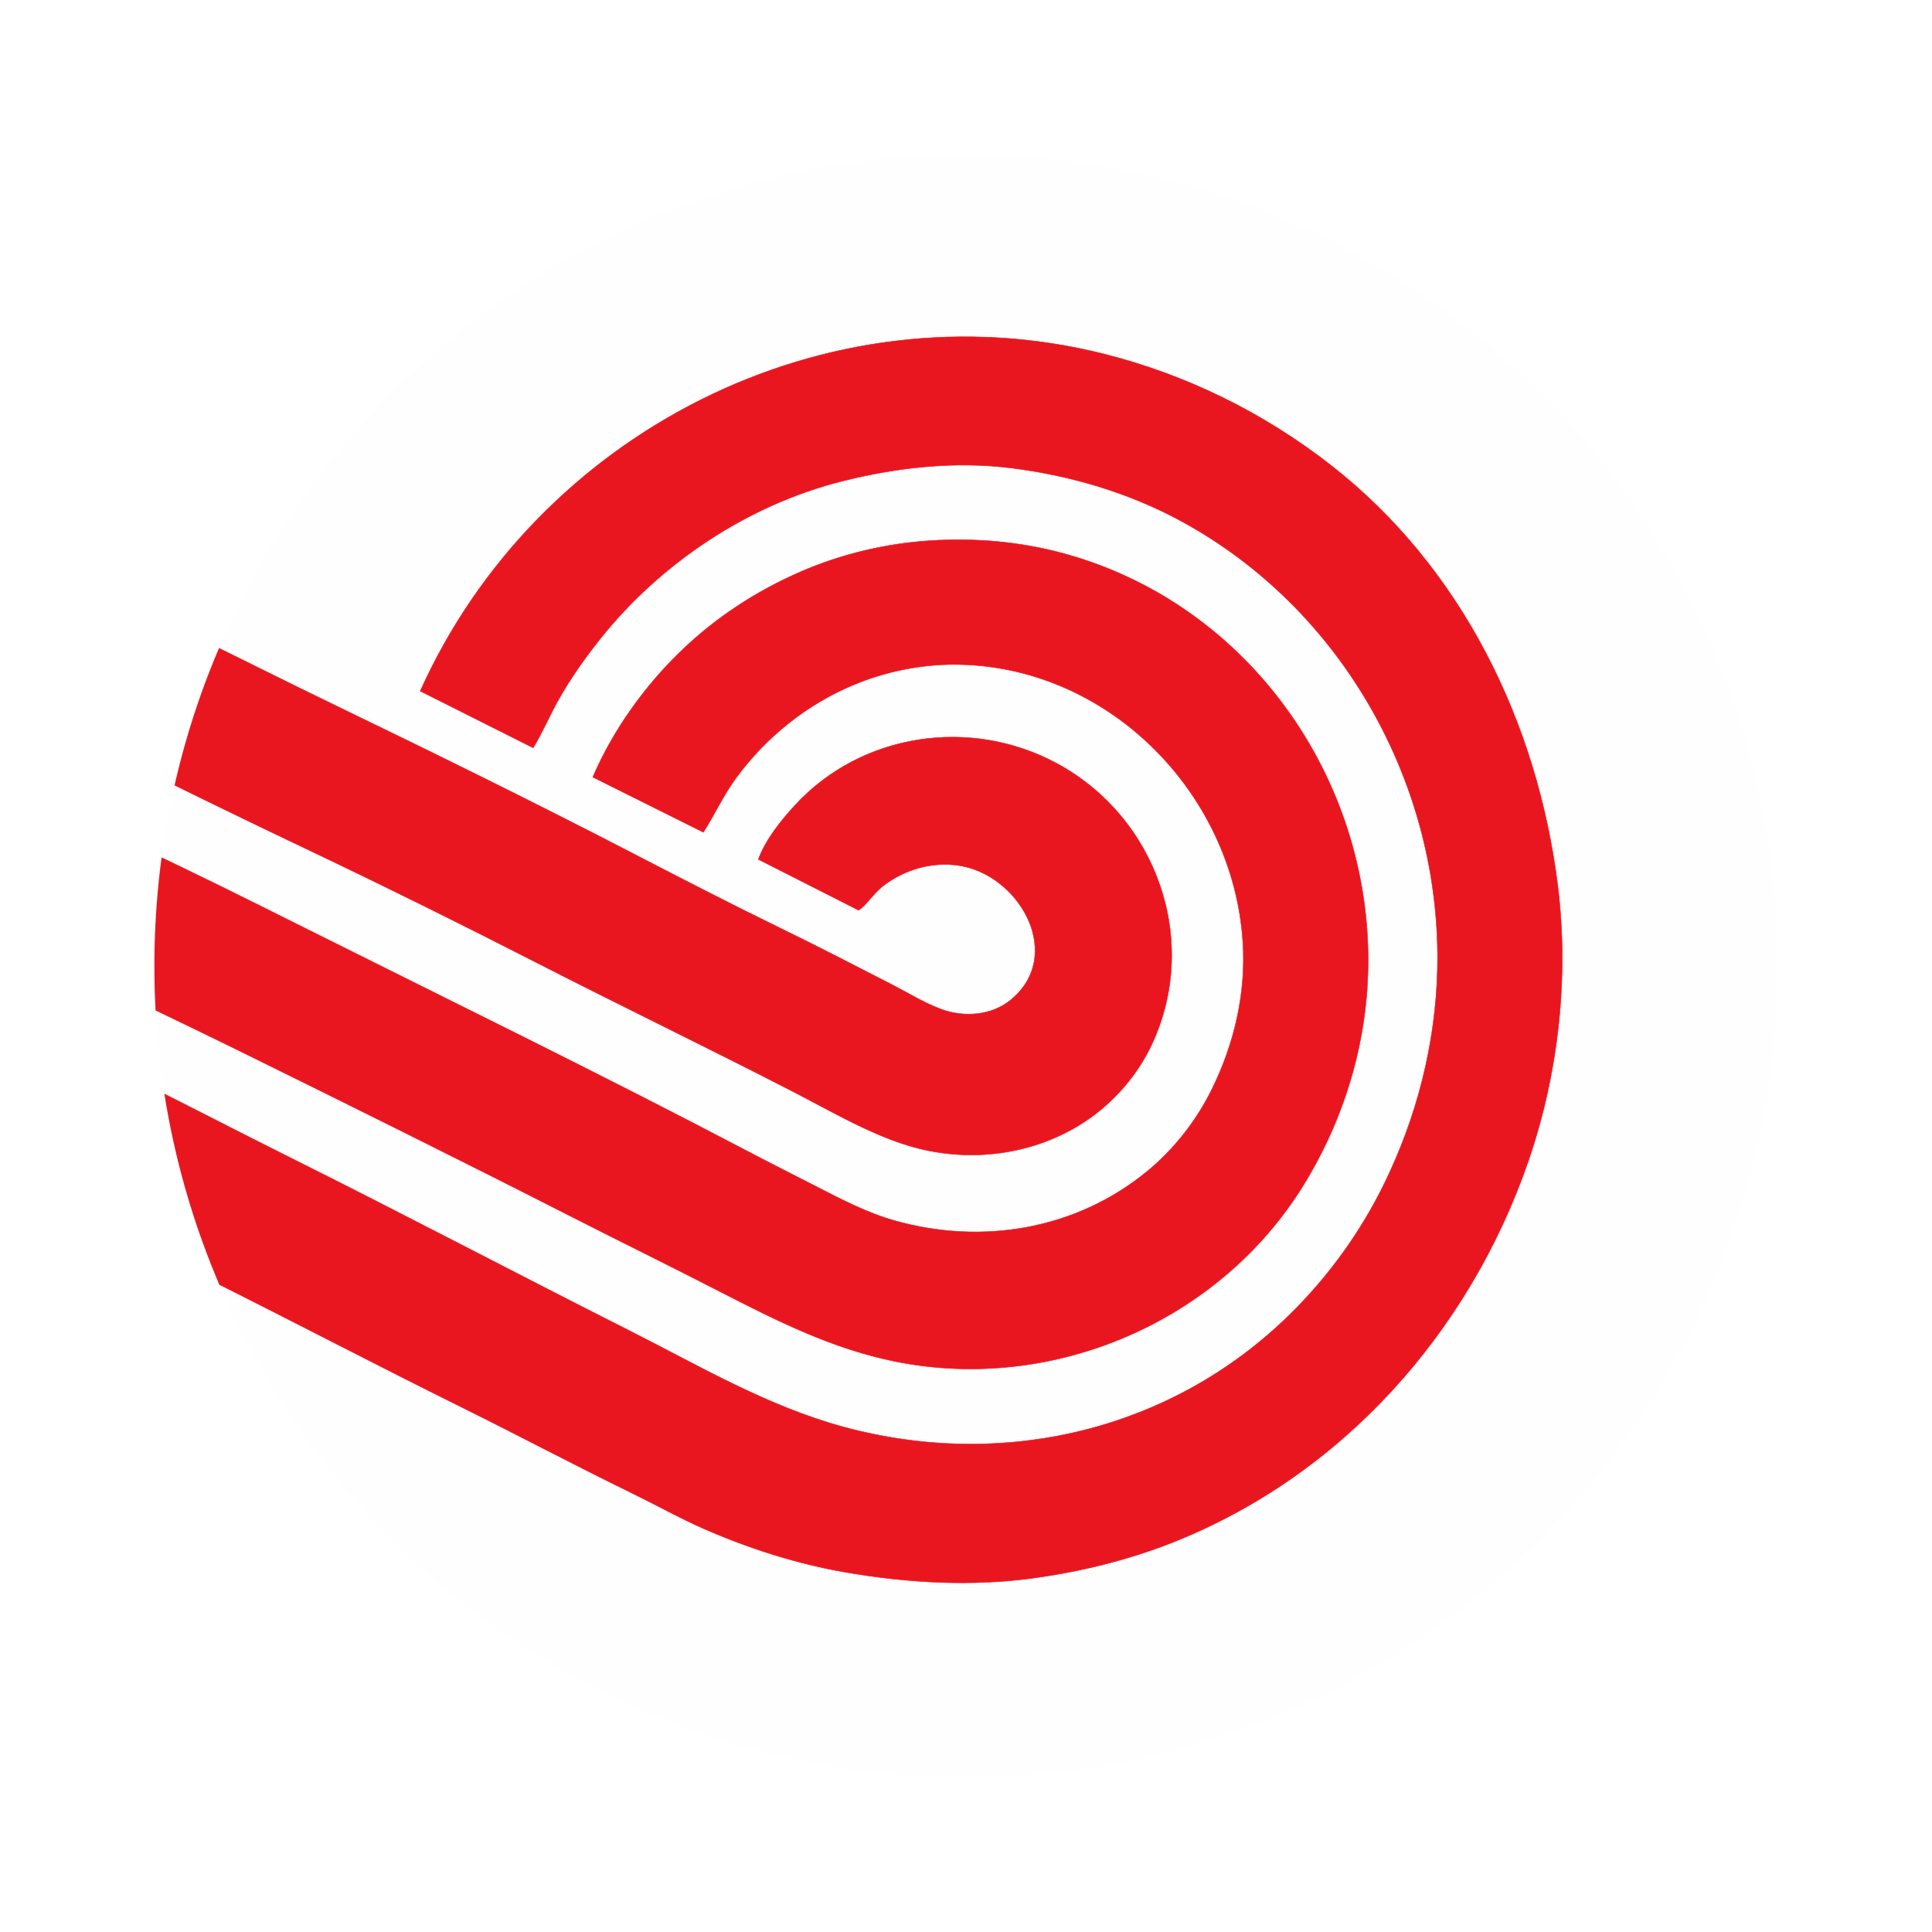
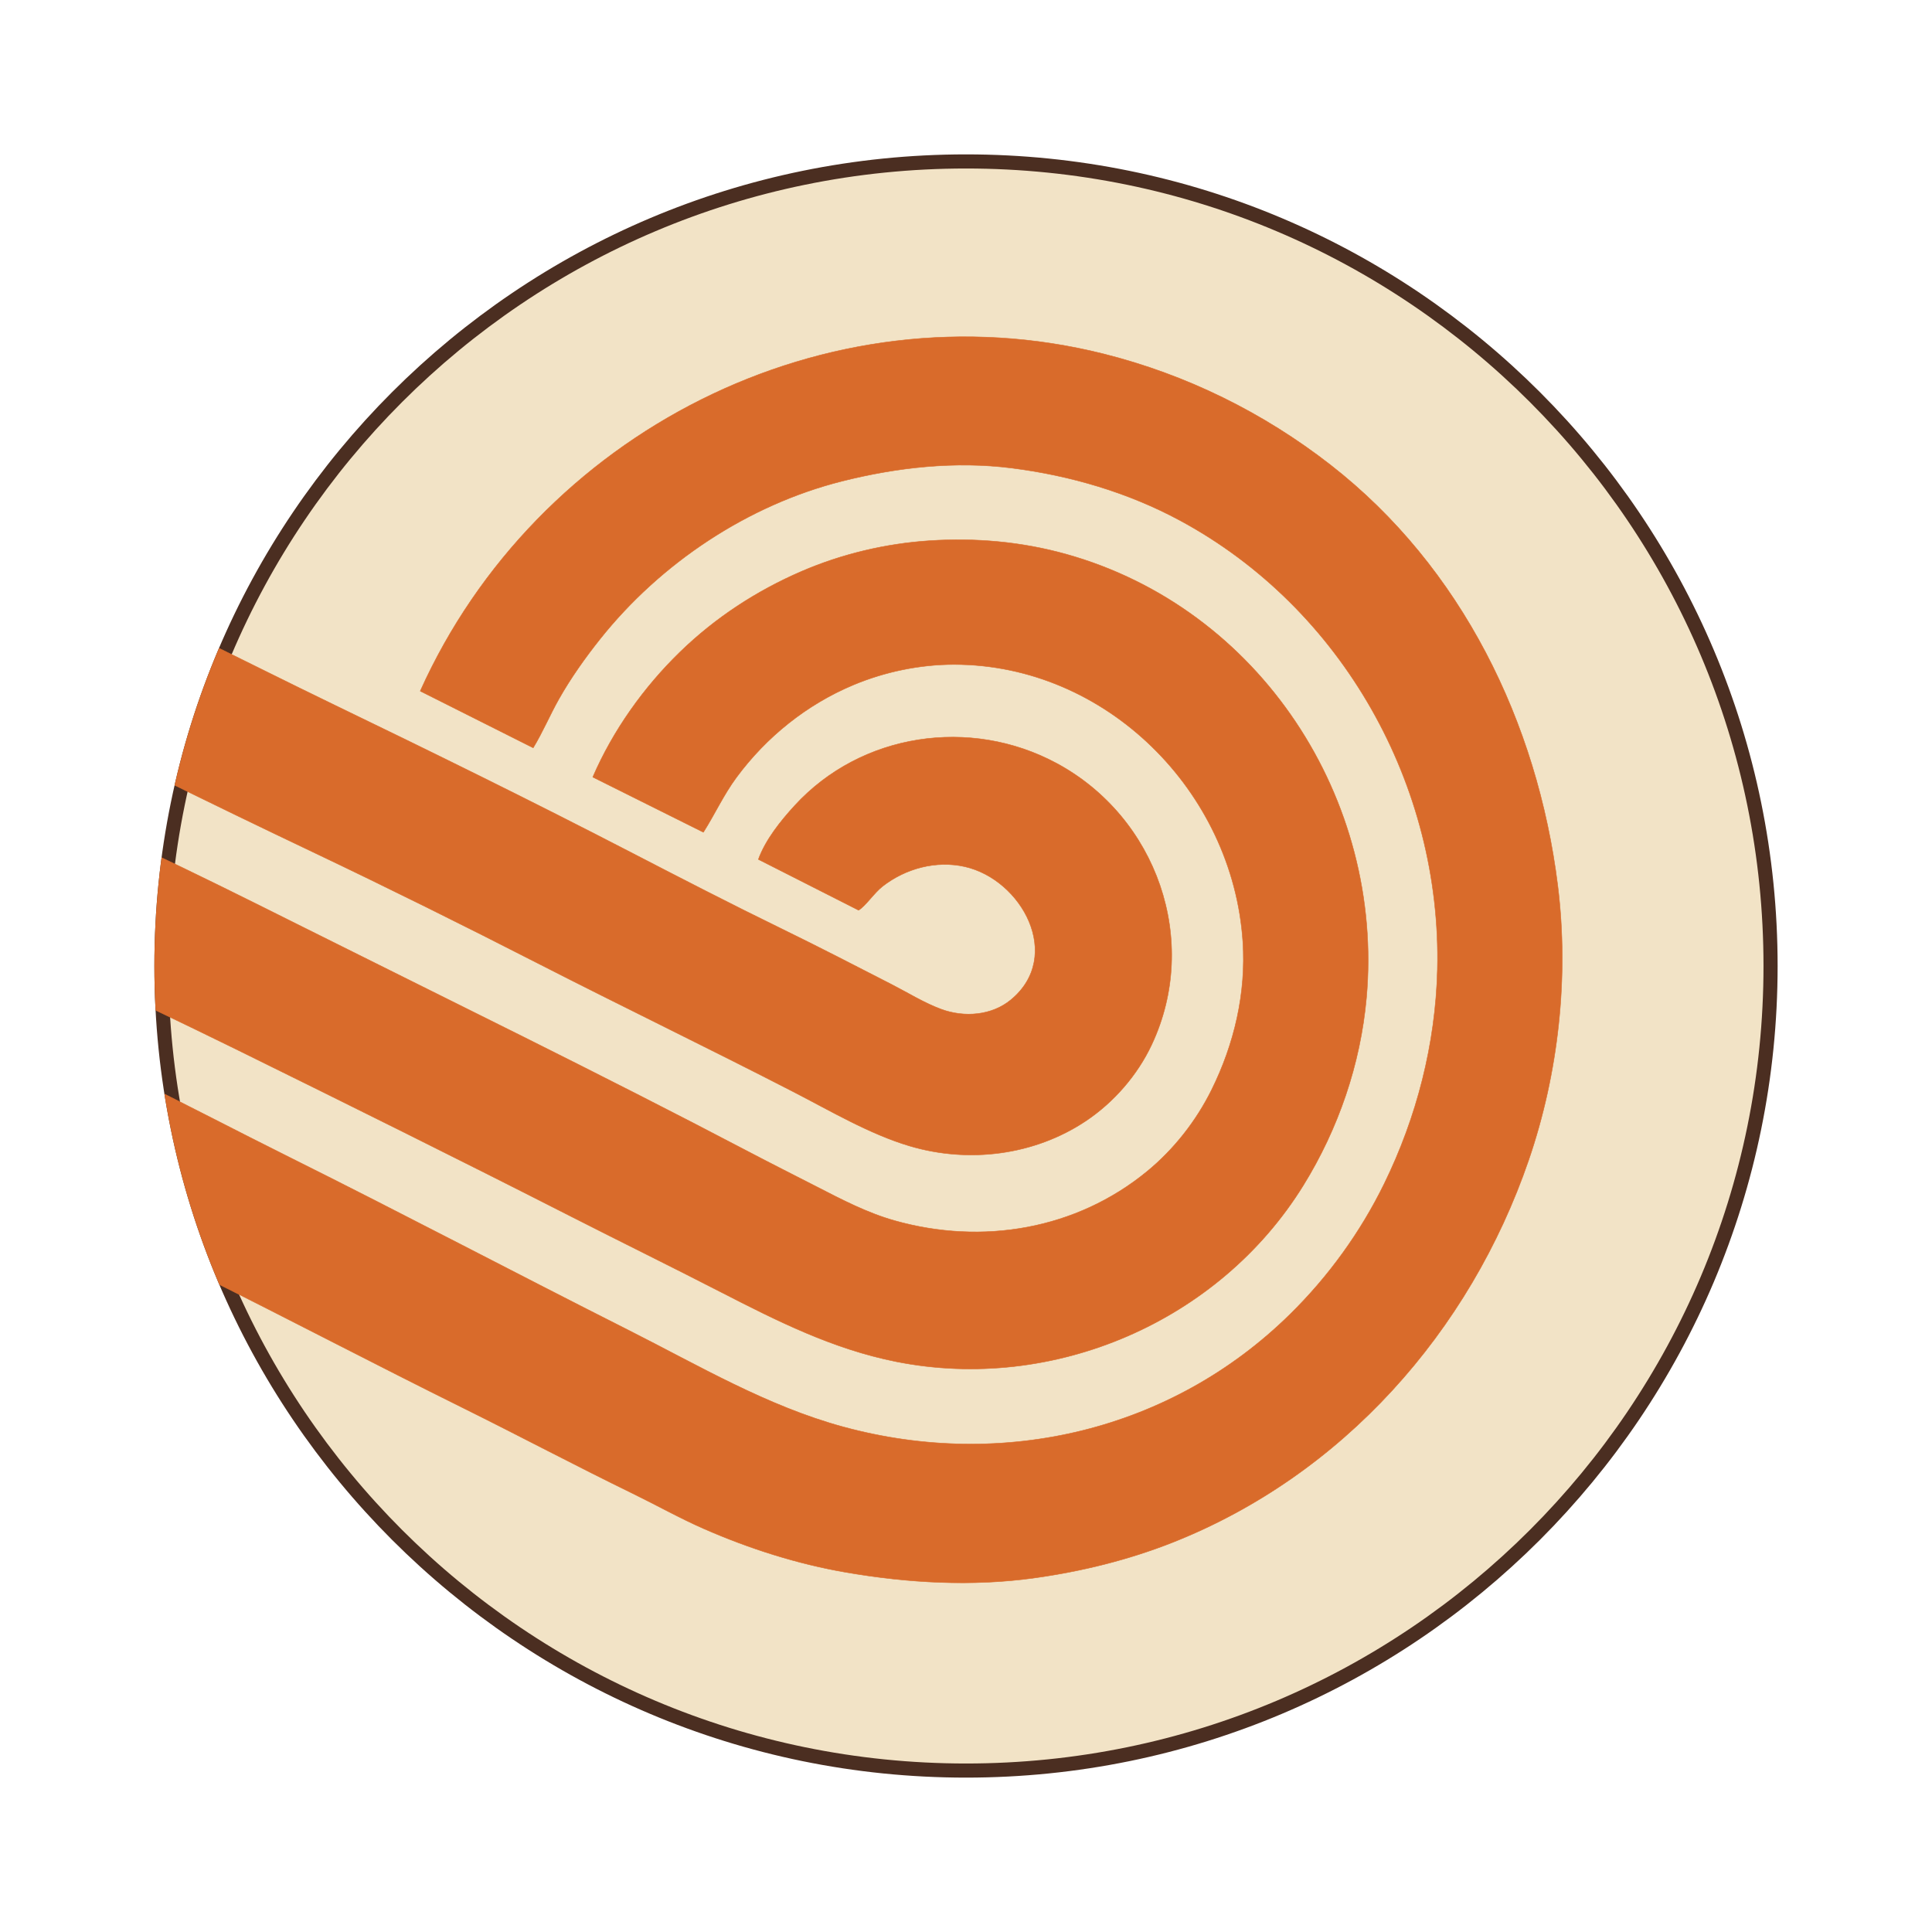
<svg xmlns="http://www.w3.org/2000/svg" viewBox="0 0 1095 1095" width="1095" height="1095">
  <defs>
    <clipPath id="badge">
      <circle cx="547.5" cy="547.5" r="460" />
    </clipPath>
  </defs>
-   <circle cx="547.5" cy="547.5" r="460" fill="#fefefe" />
+   <circle cx="547.5" cy="547.5" r="456" fill="#F2E3C6" stroke="#4B2E21" stroke-width="8" />
  <path display="none" d="M547.5 67.5A480 480 0 1 1 547.5 1027.5A480 480 0 1 1 547.5 67.5ZM95.5 591.98C95.43 598.28 96.94 604.33 97.74 610.54C99.92 627.44 103.09 643.94 106.76 660.58C108.13 666.79 109.86 672.88 111.5 679.01C112.1 681.27 112.45 684.84 113.73 686.77C115.44 689.35 124.35 692.46 127.41 694.08C140.14 700.79 153.16 707.05 166.04 713.48C212.42 736.62 258.34 760.68 304.79 783.69C335.26 798.78 365.3 814.73 395.87 829.62C408.62 835.84 420.99 842.81 434 848.5C458.08 859.03 483.72 867.21 509.63 871.68C542.78 877.4 577.01 879.37 610.46 874.72C635.61 871.22 660.63 865.09 684.28 855.75C775.18 819.83 843.29 743.05 874.76 651.32C890.7 604.84 896.39 553.23 890.31 504.44C879.44 417.41 838.97 334.26 768.85 279.61C732.89 251.59 691.68 231.29 647.43 220.2C499.05 183.02 344.27 262.32 282.1 400.5C302.24 410.62 322.37 420.73 342.5 430.85C347.59 422.48 351.43 413.29 356.26 404.74C362.57 393.57 370.23 382.77 378.22 372.73C410.52 332.14 457.18 300.98 507.64 288.27C537.11 280.85 568.15 277.41 598.46 281.27C629.71 285.25 660.47 294.26 688.27 309.24C775.22 356.08 828.38 451.08 825.97 549.5C825 589.19 814.94 628.41 797.49 664.01C784.83 689.86 767.71 713.52 747.2 733.7C683.92 795.98 593.87 817.13 508.52 793.99C467.64 782.91 430.9 761.12 393.34 742.17C332.71 711.58 272.65 679.89 211.86 649.61C184.76 636.11 157.94 622.05 130.76 608.72C122.08 604.46 103.88 593.51 95.5 591.98ZM94.35 548.5C123.89 563.36 153.87 577.34 183.53 591.95C243.28 621.38 302.97 650.96 362.32 681.2C389.07 694.82 416.02 708.05 442.71 721.77C473.09 737.37 502.72 752.29 536.5 759.03C620.57 775.79 709.21 737.72 754.3 664.77C773.01 634.51 784.85 599.95 788.03 564.5C797.54 458.31 730.99 356.17 627.34 327.27C603.63 320.66 579.04 318.48 554.5 320.09C531.05 321.63 507.6 327.16 486 336.48C461.94 346.87 439.88 361.28 421.06 379.55C401.61 398.44 385.14 421.56 374.36 446.5C394.07 456.33 413.79 466.16 433.5 475.99C439.63 466.31 444.3 455.99 451.17 446.69C467.19 425 488.78 407.65 513.69 397.22C530.51 390.17 549.25 386.28 567.5 386.28C649.05 386.3 716.63 454.2 721.94 534.5C723.76 561.96 717.36 589.22 705.23 613.72C697.02 630.31 685.1 645.52 670.78 657.29C632.82 688.47 582.66 696.89 535.74 683.65C521 679.49 507.56 672.43 494.02 665.49C481.89 659.27 469.72 653.15 457.66 646.82C377.67 604.83 296.43 565.24 215.65 524.84C188.92 511.48 162.14 498.12 135.07 485.44C128.28 482.26 121.51 478.99 114.77 475.7C110.31 473.51 105.65 470.34 100.77 469.5C99.43 473.26 99.22 477.37 98.64 481.35C96.99 492.75 95.81 504.03 94.76 515.5C93.85 525.34 91.92 539.07 94.35 548.5ZM132.5 357.36C125.64 369.87 122.04 384.76 117.67 398.26C114.36 408.47 110.06 419.83 109.04 430.5C118.94 436.8 130.8 440.95 141.34 446.17C169.06 459.88 196.92 473.35 224.84 486.63C265.03 505.76 305 525.6 344.62 545.87C390.15 569.16 436.22 591.38 481.69 614.8C501.49 624.99 522.36 637.36 543.69 643.72C575.26 653.12 610.35 648.78 637.9 630.42C652.86 620.45 665.52 605.91 673.17 589.64C699.26 534.19 675.96 467.98 622.37 439.12C576.2 414.25 517.84 422.93 482.27 461.77C474.81 469.91 466.69 480.03 462.9 490.5C480.77 499.56 498.63 508.62 516.5 517.68C520.37 515.26 524.84 508.38 529.34 504.88C541.62 495.32 557.91 490.93 573.23 494.37C603.78 501.24 626.1 542.16 598 565.51C587.7 574.06 572.99 575.12 560.77 570.65C551.61 567.29 542.85 561.81 534.17 557.36C514.74 547.41 495.32 537.34 475.69 527.78C448.51 514.54 421.58 500.65 394.72 486.75C341.99 459.46 288.58 433.23 235.12 407.4C211.58 396.02 188.21 384.25 164.7 372.78C154.09 367.6 143.54 361.56 132.5 357.36Z" fill="#fefefe" fill-rule="evenodd" stroke="#fefefe" stroke-width="0.25" stroke-linejoin="round" />
  <g clip-path="url(#badge)">
-     <path transform="translate(-60.85 -32.85) scale(1.06)" d="M95.5 591.98C103.88 593.51 122.08 604.46 130.76 608.72C157.94 622.05 184.76 636.11 211.86 649.61C272.65 679.89 332.71 711.58 393.34 742.17C430.9 761.12 467.64 782.91 508.52 793.99C593.87 817.13 683.92 795.98 747.2 733.7C767.71 713.52 784.83 689.86 797.49 664.01C814.94 628.41 825 589.19 825.97 549.5C828.38 451.08 775.22 356.08 688.27 309.24C660.47 294.26 629.71 285.25 598.46 281.27C568.15 277.41 537.11 280.85 507.64 288.27C457.18 300.98 410.52 332.14 378.22 372.73C370.23 382.77 362.57 393.57 356.26 404.74C351.43 413.29 347.59 422.48 342.5 430.85C322.37 420.73 302.24 410.62 282.1 400.5C344.27 262.32 499.05 183.02 647.43 220.2C691.68 231.29 732.89 251.59 768.85 279.61C838.97 334.26 879.44 417.41 890.31 504.44C896.39 553.23 890.7 604.84 874.76 651.32C843.29 743.05 775.18 819.83 684.28 855.75C660.63 865.09 635.61 871.22 610.46 874.72C577.01 879.37 542.78 877.4 509.63 871.68C483.72 867.21 458.08 859.03 434 848.5C420.99 842.81 408.62 835.84 395.87 829.62C365.3 814.73 335.26 798.78 304.79 783.69C258.34 760.68 212.42 736.62 166.04 713.48C153.16 707.05 140.14 700.79 127.41 694.08C124.35 692.46 115.44 689.35 113.73 686.77C112.45 684.84 112.1 681.27 111.5 679.01C109.86 672.88 108.13 666.79 106.76 660.58C103.09 643.94 99.92 627.44 97.74 610.54C96.94 604.33 95.43 598.28 95.5 591.98ZM94.35 548.5C91.92 539.07 93.85 525.34 94.76 515.5C95.81 504.03 96.99 492.75 98.64 481.35C99.22 477.37 99.43 473.26 100.77 469.5C105.65 470.34 110.31 473.51 114.77 475.7C121.51 478.99 128.28 482.26 135.07 485.44C162.14 498.12 188.92 511.48 215.65 524.84C296.43 565.24 377.67 604.83 457.66 646.82C469.72 653.15 481.89 659.27 494.02 665.49C507.56 672.43 521 679.49 535.74 683.65C582.66 696.89 632.82 688.47 670.78 657.29C685.1 645.52 697.02 630.31 705.23 613.72C717.36 589.22 723.76 561.96 721.94 534.5C716.63 454.2 649.05 386.3 567.5 386.28C549.25 386.28 530.51 390.17 513.69 397.22C488.78 407.65 467.19 425 451.17 446.69C444.3 455.99 439.63 466.31 433.5 475.99C413.79 466.16 394.07 456.33 374.36 446.5C385.14 421.56 401.61 398.44 421.06 379.55C439.88 361.28 461.94 346.87 486 336.48C507.6 327.16 531.05 321.63 554.5 320.09C579.04 318.48 603.63 320.66 627.34 327.27C730.99 356.17 797.54 458.31 788.03 564.5C784.85 599.95 773.01 634.51 754.3 664.77C709.21 737.72 620.57 775.79 536.5 759.03C502.72 752.29 473.09 737.37 442.71 721.77C416.02 708.05 389.07 694.82 362.32 681.2C302.97 650.96 243.28 621.38 183.53 591.95C153.87 577.34 123.89 563.36 94.35 548.5ZM132.5 357.36C143.54 361.56 154.09 367.6 164.7 372.78C188.21 384.25 211.58 396.02 235.12 407.4C288.58 433.23 341.99 459.46 394.72 486.75C421.58 500.65 448.51 514.54 475.69 527.78C495.32 537.34 514.74 547.41 534.17 557.36C542.85 561.81 551.61 567.29 560.77 570.65C572.99 575.12 587.7 574.06 598 565.51C626.1 542.16 603.78 501.24 573.23 494.37C557.91 490.93 541.62 495.32 529.34 504.88C524.84 508.38 520.37 515.26 516.5 517.68C498.63 508.62 480.77 499.56 462.9 490.5C466.69 480.03 474.81 469.91 482.27 461.77C517.84 422.93 576.2 414.25 622.37 439.12C675.96 467.98 699.26 534.19 673.17 589.64C665.52 605.91 652.86 620.45 637.9 630.42C610.35 648.78 575.26 653.12 543.69 643.72C522.36 637.36 501.49 624.99 481.69 614.8C436.22 591.38 390.15 569.16 344.62 545.87C305 525.6 265.03 505.76 224.84 486.63C196.92 473.35 169.06 459.88 141.34 446.17C130.8 440.95 118.94 436.8 109.04 430.5C110.06 419.83 114.36 408.47 117.67 398.26C122.04 384.76 125.64 369.87 132.5 357.36Z" fill="#e91620" fill-rule="evenodd" stroke="#e91620" stroke-width="0.25" stroke-linejoin="round" />
+     <path transform="translate(-60.85 -32.85) scale(1.06)" d="M95.5 591.98C103.88 593.51 122.08 604.46 130.76 608.72C157.94 622.05 184.76 636.11 211.86 649.61C272.65 679.89 332.71 711.58 393.34 742.17C430.9 761.12 467.64 782.91 508.52 793.99C593.87 817.13 683.92 795.98 747.2 733.7C767.71 713.52 784.83 689.86 797.49 664.01C814.94 628.41 825 589.19 825.97 549.5C828.38 451.08 775.22 356.08 688.27 309.24C660.47 294.26 629.71 285.25 598.46 281.27C568.15 277.41 537.11 280.85 507.64 288.27C457.18 300.98 410.52 332.14 378.22 372.73C370.23 382.77 362.57 393.57 356.26 404.74C351.43 413.29 347.59 422.48 342.5 430.85C322.37 420.73 302.24 410.62 282.1 400.5C344.27 262.32 499.05 183.02 647.43 220.2C691.68 231.29 732.89 251.59 768.85 279.61C838.97 334.26 879.44 417.41 890.31 504.44C896.39 553.23 890.7 604.84 874.76 651.32C843.29 743.05 775.18 819.83 684.28 855.75C660.63 865.09 635.61 871.22 610.46 874.72C577.01 879.37 542.78 877.4 509.63 871.68C483.72 867.21 458.08 859.03 434 848.5C420.99 842.81 408.62 835.84 395.87 829.62C365.3 814.73 335.26 798.78 304.79 783.69C258.34 760.68 212.42 736.62 166.04 713.48C153.16 707.05 140.14 700.79 127.41 694.08C124.35 692.46 115.44 689.35 113.73 686.77C112.45 684.84 112.1 681.27 111.5 679.01C109.86 672.88 108.13 666.79 106.76 660.58C103.09 643.94 99.92 627.44 97.74 610.54C96.94 604.33 95.43 598.28 95.5 591.98ZM94.35 548.5C91.92 539.07 93.85 525.34 94.76 515.5C95.81 504.03 96.99 492.75 98.64 481.35C99.22 477.37 99.43 473.26 100.77 469.5C105.65 470.34 110.31 473.51 114.77 475.7C121.51 478.99 128.28 482.26 135.07 485.44C162.14 498.12 188.92 511.48 215.65 524.84C296.43 565.24 377.67 604.83 457.66 646.82C469.72 653.15 481.89 659.27 494.02 665.49C507.56 672.43 521 679.49 535.74 683.65C582.66 696.89 632.82 688.47 670.78 657.29C685.1 645.52 697.02 630.31 705.23 613.72C717.36 589.22 723.76 561.96 721.94 534.5C716.63 454.2 649.05 386.3 567.5 386.28C549.25 386.28 530.51 390.17 513.69 397.22C488.78 407.65 467.19 425 451.17 446.69C444.3 455.99 439.63 466.31 433.5 475.99C413.79 466.16 394.07 456.33 374.36 446.5C385.14 421.56 401.61 398.44 421.06 379.55C439.88 361.28 461.94 346.87 486 336.48C507.6 327.16 531.05 321.63 554.5 320.09C579.04 318.48 603.63 320.66 627.34 327.27C730.99 356.17 797.54 458.31 788.03 564.5C784.85 599.95 773.01 634.51 754.3 664.77C709.21 737.72 620.57 775.79 536.5 759.03C502.72 752.29 473.09 737.37 442.71 721.77C416.02 708.05 389.07 694.82 362.32 681.2C302.97 650.96 243.28 621.38 183.53 591.95C153.87 577.34 123.89 563.36 94.35 548.5ZM132.5 357.36C143.54 361.56 154.09 367.6 164.7 372.78C188.21 384.25 211.58 396.02 235.12 407.4C288.58 433.23 341.99 459.46 394.72 486.75C421.58 500.65 448.51 514.54 475.69 527.78C495.32 537.34 514.74 547.41 534.17 557.36C542.85 561.81 551.61 567.29 560.77 570.65C572.99 575.12 587.7 574.06 598 565.51C626.1 542.16 603.78 501.24 573.23 494.37C557.91 490.93 541.62 495.32 529.34 504.88C524.84 508.38 520.37 515.26 516.5 517.68C498.63 508.62 480.77 499.56 462.9 490.5C466.69 480.03 474.81 469.91 482.27 461.77C517.84 422.93 576.2 414.25 622.37 439.12C675.96 467.98 699.26 534.19 673.17 589.64C665.52 605.91 652.86 620.45 637.9 630.42C610.35 648.78 575.26 653.12 543.69 643.72C522.36 637.36 501.49 624.99 481.69 614.8C436.22 591.38 390.15 569.16 344.62 545.87C305 525.6 265.03 505.76 224.84 486.63C196.92 473.35 169.06 459.88 141.34 446.17C130.8 440.95 118.94 436.8 109.04 430.5C110.06 419.83 114.36 408.47 117.67 398.26C122.04 384.76 125.64 369.87 132.5 357.36Z" fill="#D96B2B" fill-rule="evenodd" stroke="#D96B2B" stroke-width="0.25" stroke-linejoin="round" />
  </g>
</svg>
